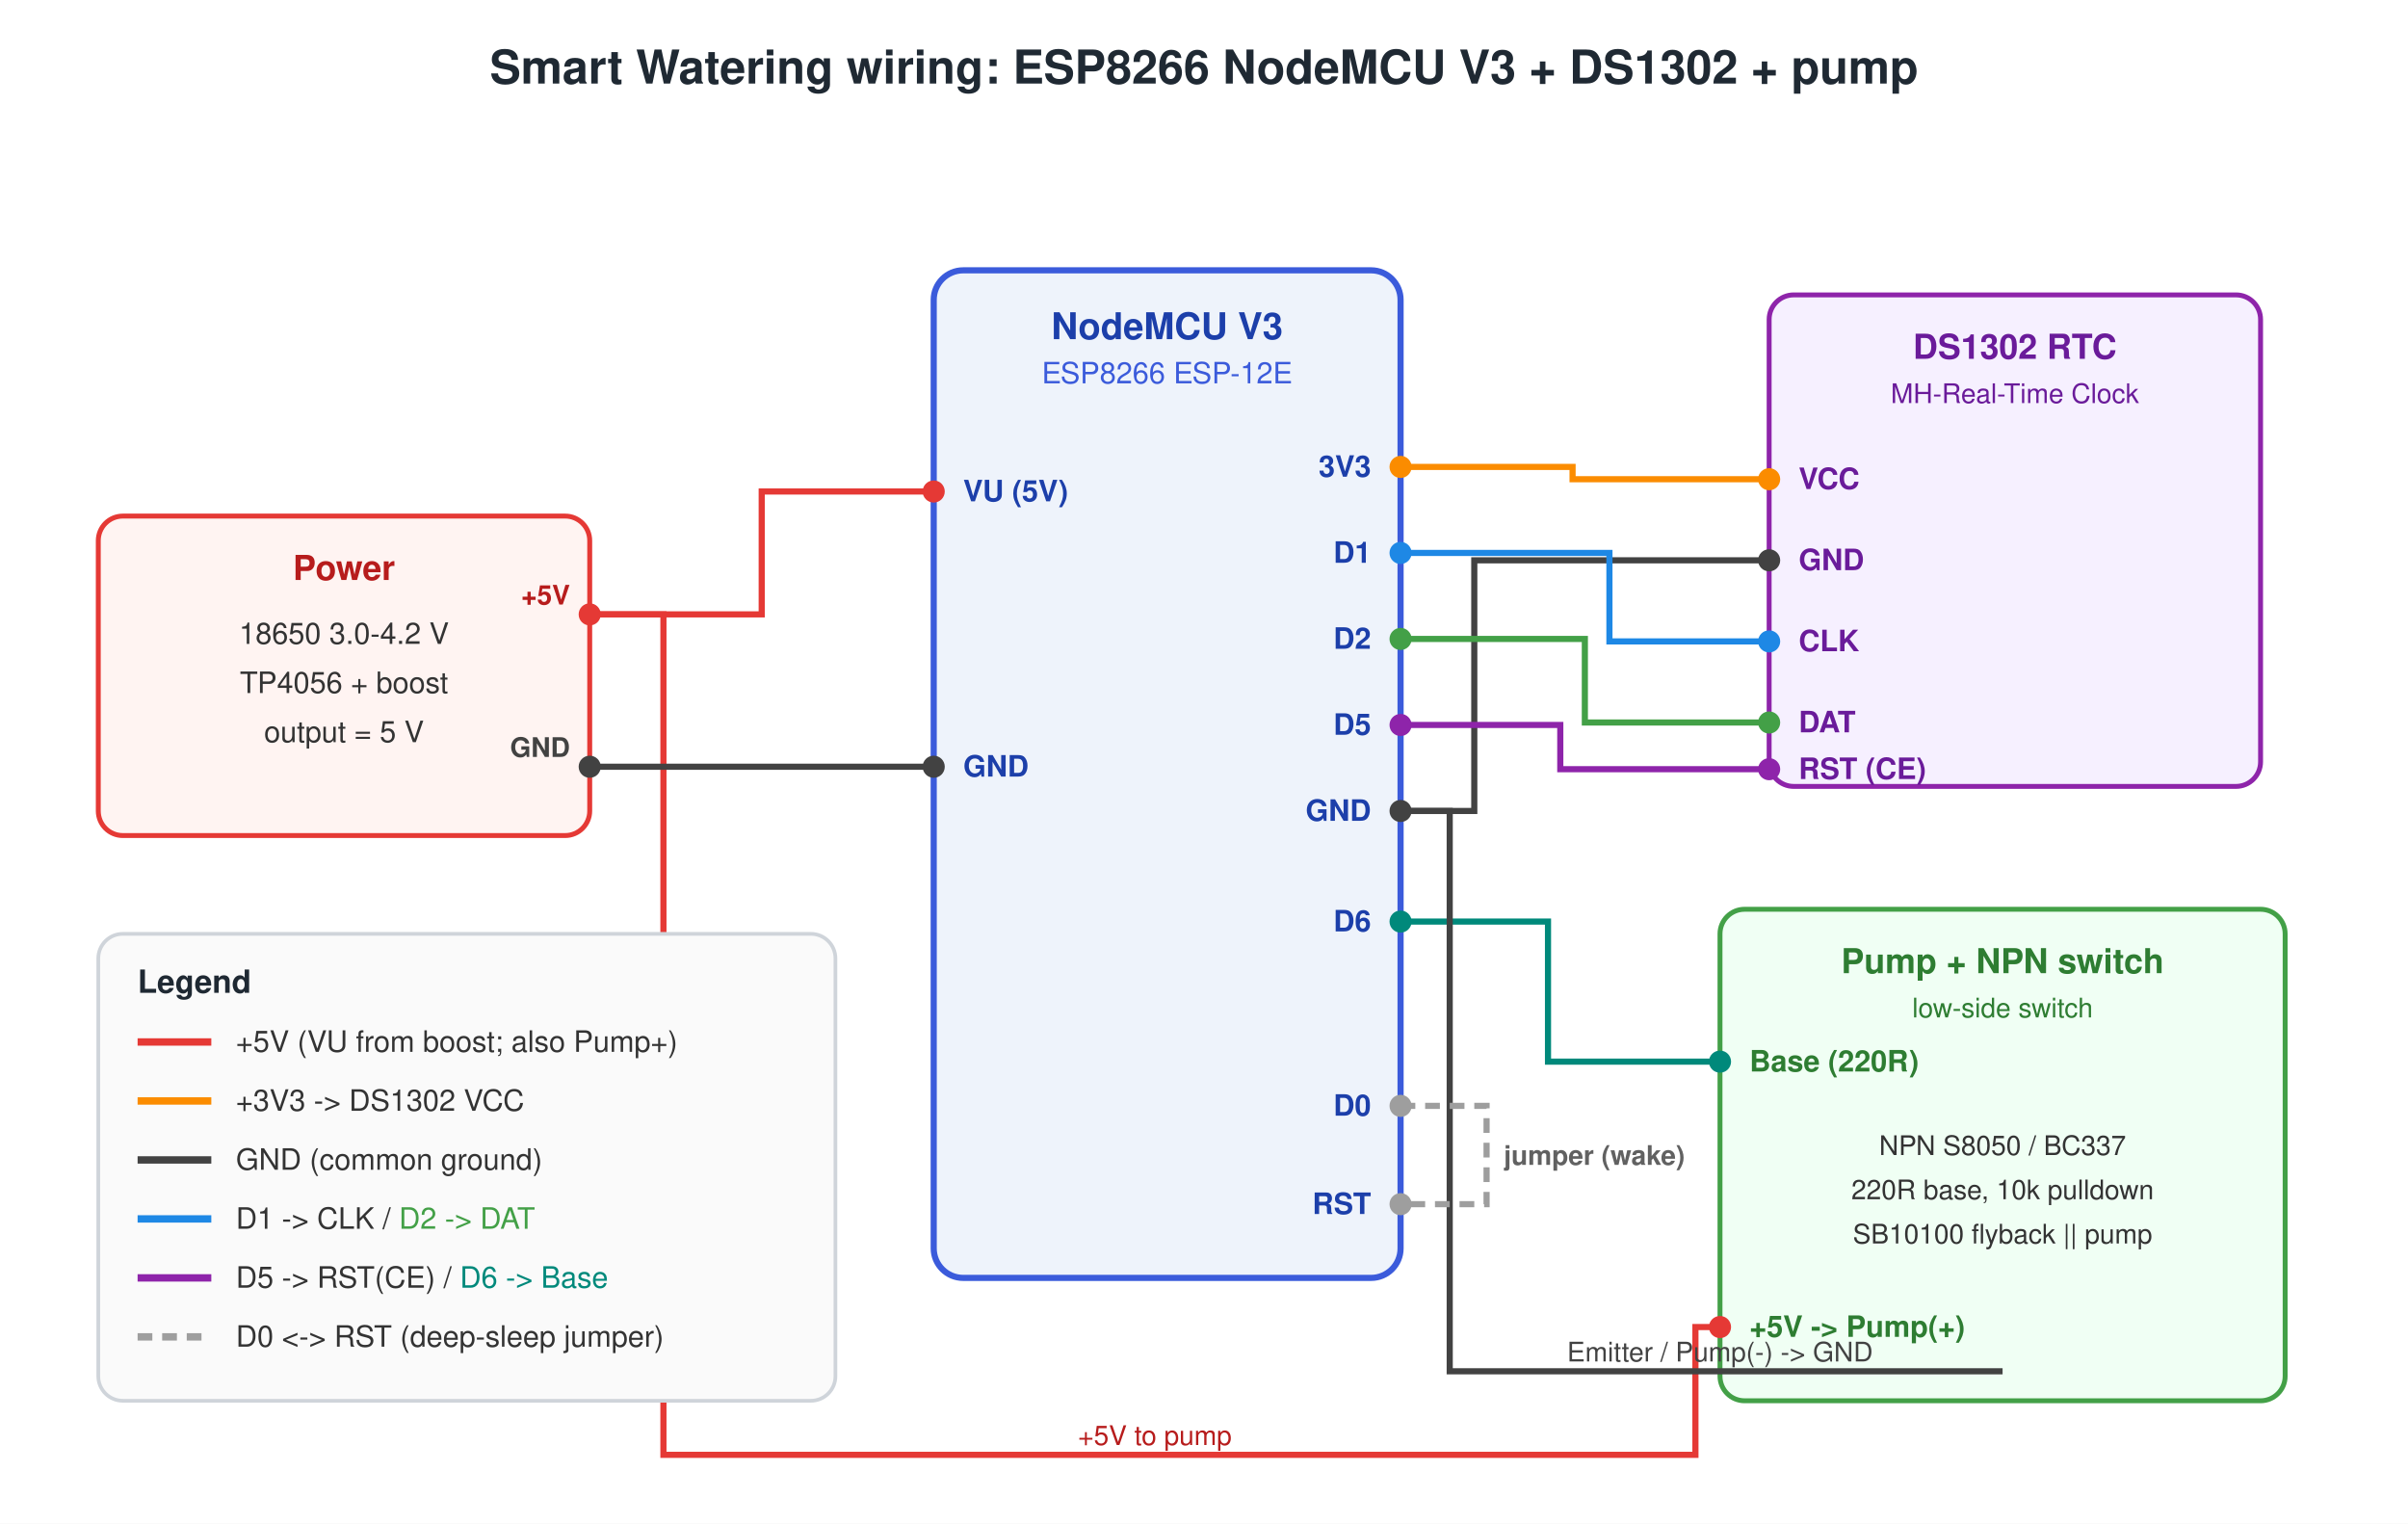
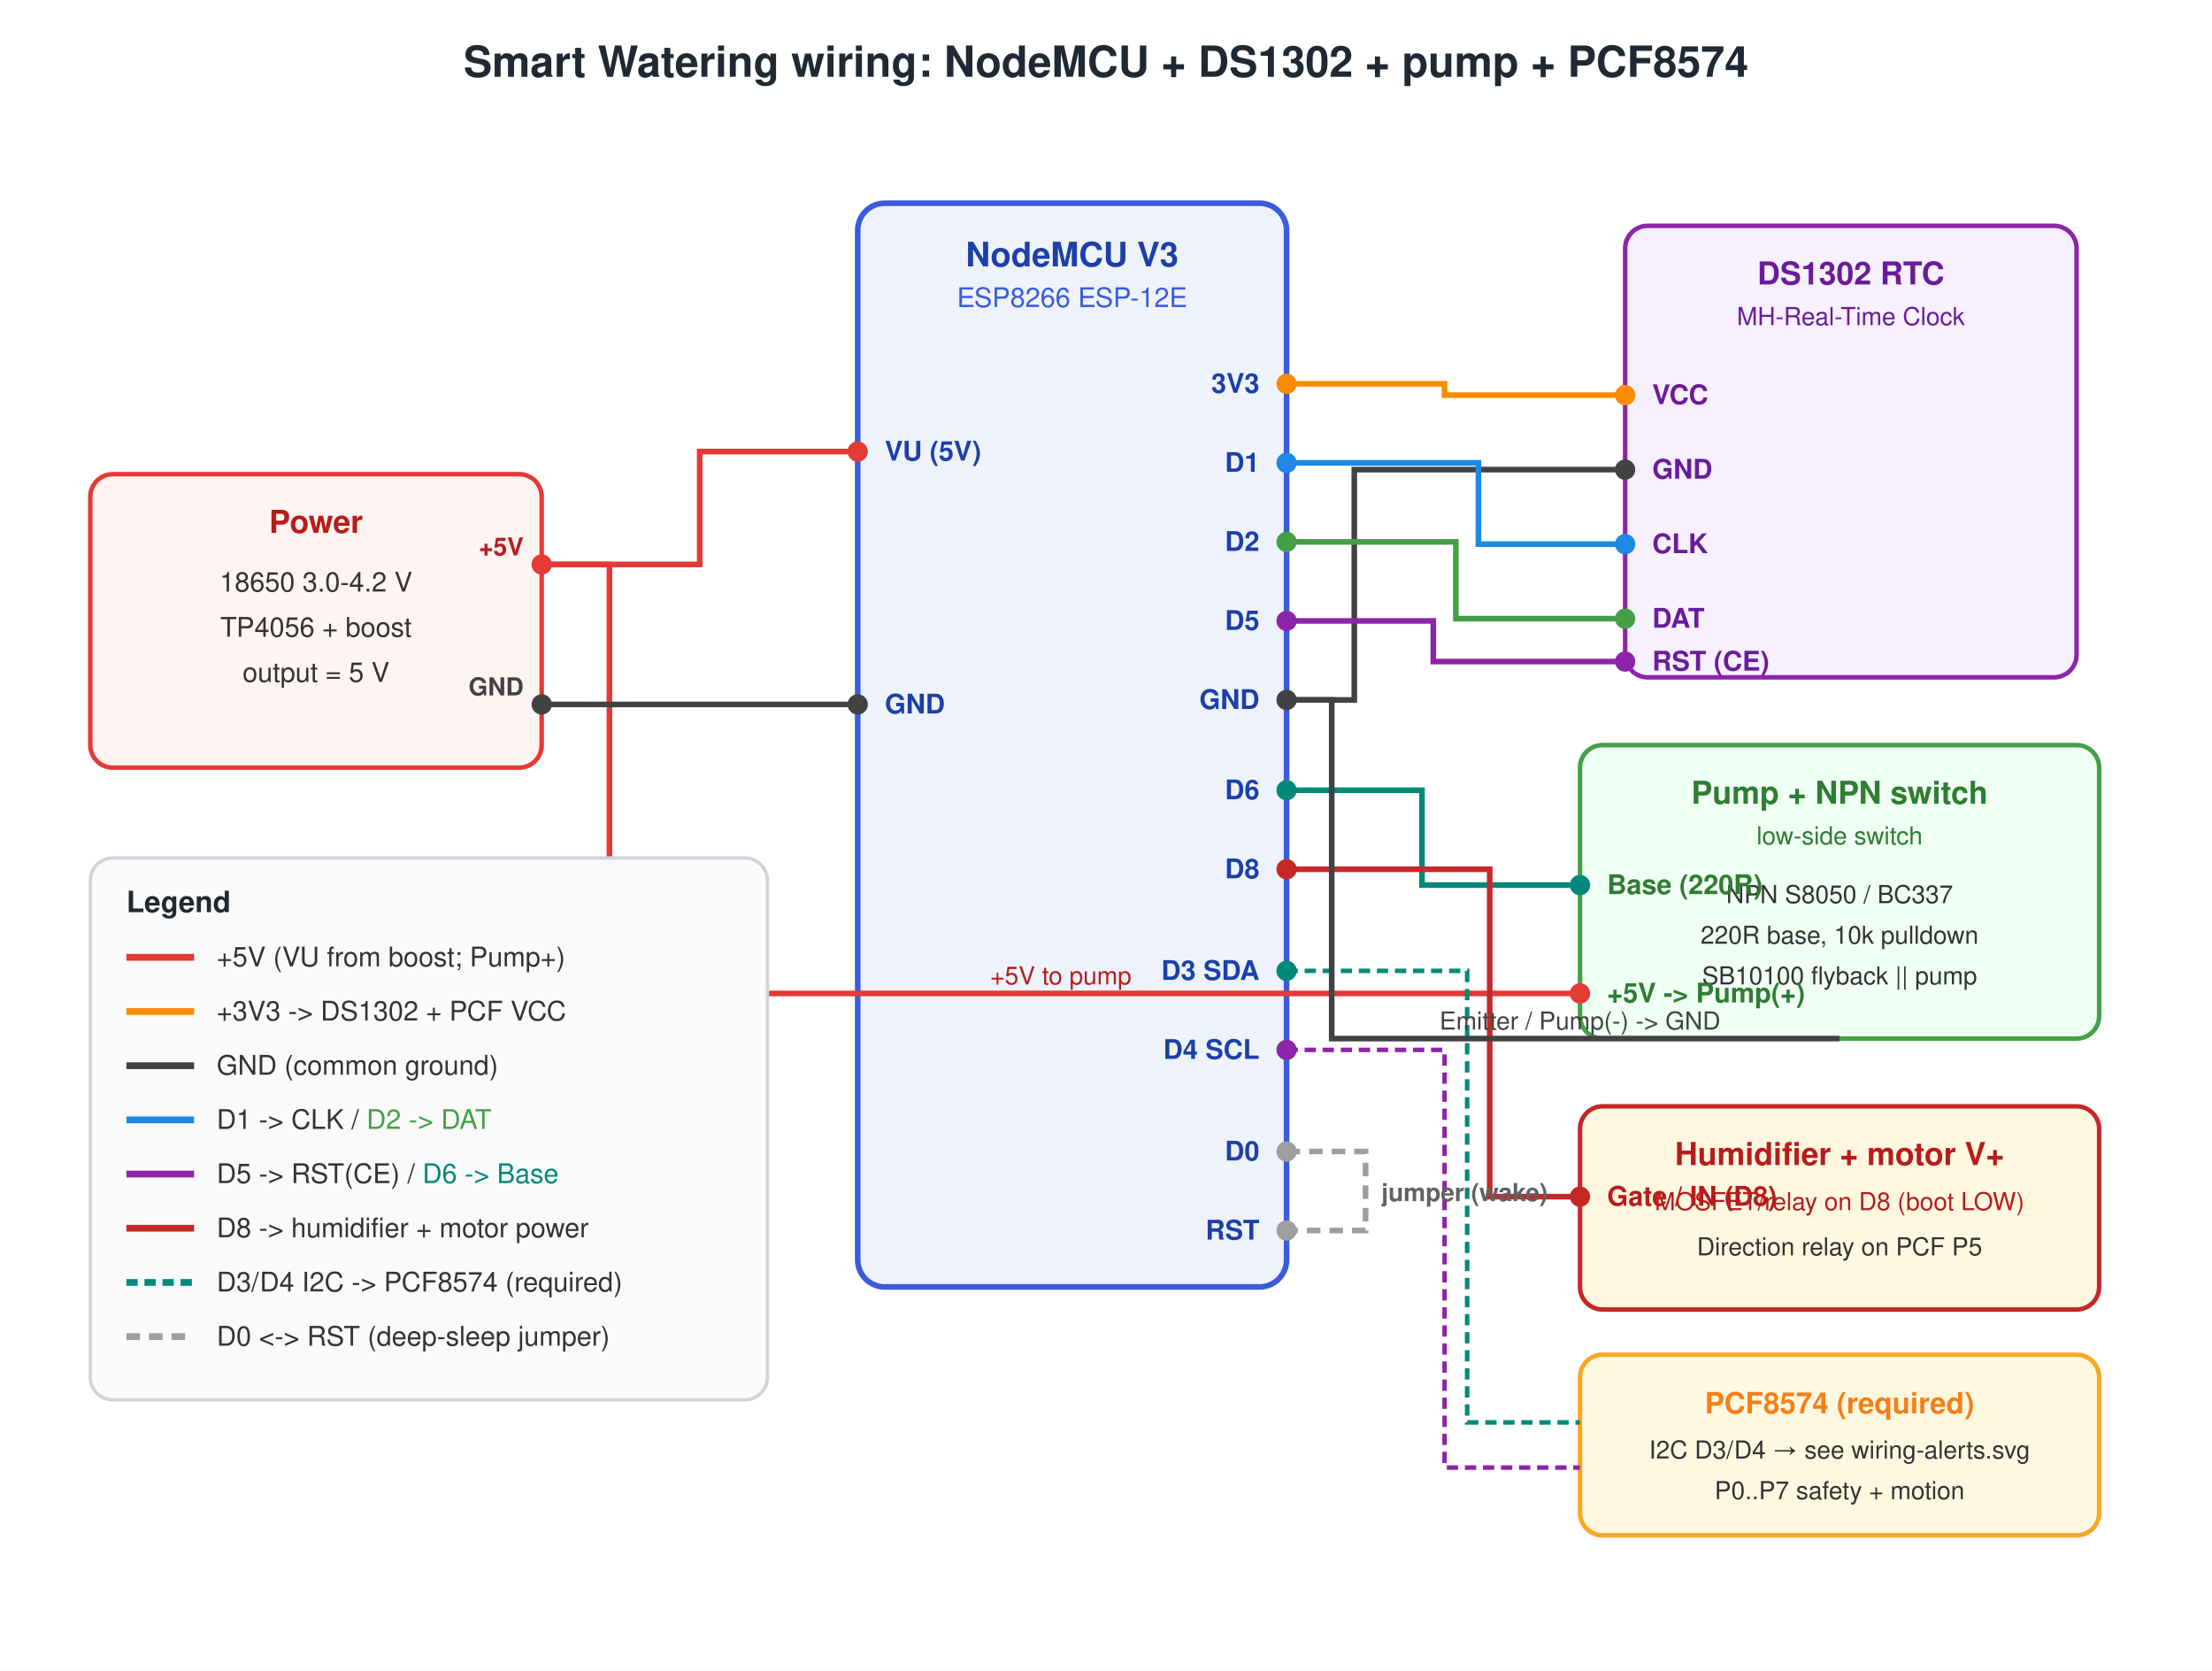
- <svg xmlns="http://www.w3.org/2000/svg" width="980" height="620" viewBox="0 0 980 620" font-family="Helvetica, Arial, sans-serif">
-   <rect x="0" y="0" width="980" height="620" fill="#ffffff" />
-   <text x="490" y="34" text-anchor="middle" font-size="19" font-weight="700" fill="#1f2933">Smart Watering wiring: ESP8266 NodeMCU V3 + DS1302 + pump</text>
+ <svg xmlns="http://www.w3.org/2000/svg" width="980" height="740" viewBox="0 0 980 740" font-family="Helvetica, Arial, sans-serif">
+   <rect x="0" y="0" width="980" height="740" fill="#ffffff" />
+   <text x="490" y="34" text-anchor="middle" font-size="19" font-weight="700" fill="#1f2933">Smart Watering wiring: NodeMCU + DS1302 + pump + PCF8574</text>
  <rect x="40" y="210" width="200" height="130" rx="10" fill="#fff4f2" stroke="#e53935" stroke-width="2" />
  <text x="140" y="236" text-anchor="middle" font-size="14" font-weight="700" fill="#b71c1c">Power</text>
  <text x="140" y="262" text-anchor="middle" font-size="12" fill="#333">18650  3.0-4.2 V</text>
  <text x="140" y="282" text-anchor="middle" font-size="12" fill="#333">TP4056 + boost</text>
  <text x="140" y="302" text-anchor="middle" font-size="12" fill="#333">output = 5 V</text>
  <circle cx="240" cy="250" r="4.5" fill="#e53935" />
  <text x="232" y="246" text-anchor="end" font-size="11" font-weight="600" fill="#b71c1c">+5V</text>
  <circle cx="240" cy="312" r="4.5" fill="#424242" />
  <text x="232" y="308" text-anchor="end" font-size="11" font-weight="600" fill="#424242">GND</text>
-   <rect x="380" y="110" width="190" height="410" rx="12" fill="#eef3fb" stroke="#3b5bdb" stroke-width="2.5" />
-   <text x="475" y="138" text-anchor="middle" font-size="15" font-weight="700" fill="#1c3faa">NodeMCU V3</text>
-   <text x="475" y="156" text-anchor="middle" font-size="12" fill="#3b5bdb">ESP8266 ESP-12E</text>
+   <rect x="380" y="90" width="190" height="480" rx="12" fill="#eef3fb" stroke="#3b5bdb" stroke-width="2.5" />
+   <text x="475" y="118" text-anchor="middle" font-size="15" font-weight="700" fill="#1c3faa">NodeMCU V3</text>
+   <text x="475" y="136" text-anchor="middle" font-size="12" fill="#3b5bdb">ESP8266 ESP-12E</text>
  <circle cx="380" cy="200" r="4.5" fill="#e53935" />
  <text x="392" y="204" font-size="12" font-weight="600" fill="#1c3faa">VU (5V)</text>
  <circle cx="380" cy="312" r="4.5" fill="#424242" />
  <text x="392" y="316" font-size="12" font-weight="600" fill="#1c3faa">GND</text>
-   <circle cx="570" cy="190" r="4.5" fill="#fb8c00" />
-   <text x="558" y="194" text-anchor="end" font-size="12" font-weight="600" fill="#1c3faa">3V3</text>
-   <circle cx="570" cy="225" r="4.5" fill="#1e88e5" />
-   <text x="558" y="229" text-anchor="end" font-size="12" font-weight="600" fill="#1c3faa">D1</text>
-   <circle cx="570" cy="260" r="4.5" fill="#43a047" />
-   <text x="558" y="264" text-anchor="end" font-size="12" font-weight="600" fill="#1c3faa">D2</text>
-   <circle cx="570" cy="295" r="4.5" fill="#8e24aa" />
-   <text x="558" y="299" text-anchor="end" font-size="12" font-weight="600" fill="#1c3faa">D5</text>
-   <circle cx="570" cy="330" r="4.5" fill="#424242" />
-   <text x="558" y="334" text-anchor="end" font-size="12" font-weight="600" fill="#1c3faa">GND</text>
-   <circle cx="570" cy="375" r="4.5" fill="#00897b" />
-   <text x="558" y="379" text-anchor="end" font-size="12" font-weight="600" fill="#1c3faa">D6</text>
-   <circle cx="570" cy="450" r="4.5" fill="#9e9e9e" />
-   <text x="558" y="454" text-anchor="end" font-size="12" font-weight="600" fill="#1c3faa">D0</text>
-   <circle cx="570" cy="490" r="4.5" fill="#9e9e9e" />
-   <text x="558" y="494" text-anchor="end" font-size="12" font-weight="600" fill="#1c3faa">RST</text>
-   <rect x="720" y="120" width="200" height="200" rx="10" fill="#f6f0ff" stroke="#8e24aa" stroke-width="2" />
-   <text x="820" y="146" text-anchor="middle" font-size="14" font-weight="700" fill="#6a1b9a">DS1302 RTC</text>
-   <text x="820" y="164" text-anchor="middle" font-size="11" fill="#6a1b9a">MH-Real-Time Clock</text>
-   <circle cx="720" cy="195" r="4.5" fill="#fb8c00" />
-   <text x="732" y="199" font-size="12" font-weight="600" fill="#6a1b9a">VCC</text>
-   <circle cx="720" cy="228" r="4.5" fill="#424242" />
-   <text x="732" y="232" font-size="12" font-weight="600" fill="#6a1b9a">GND</text>
-   <circle cx="720" cy="261" r="4.5" fill="#1e88e5" />
-   <text x="732" y="265" font-size="12" font-weight="600" fill="#6a1b9a">CLK</text>
-   <circle cx="720" cy="294" r="4.5" fill="#43a047" />
-   <text x="732" y="298" font-size="12" font-weight="600" fill="#6a1b9a">DAT</text>
-   <circle cx="720" cy="313" r="4.5" fill="#8e24aa" />
-   <text x="732" y="317" font-size="12" font-weight="600" fill="#6a1b9a">RST (CE)</text>
-   <rect x="700" y="370" width="230" height="200" rx="10" fill="#f0fff4" stroke="#43a047" stroke-width="2" />
-   <text x="815" y="396" text-anchor="middle" font-size="14" font-weight="700" fill="#2e7d32">Pump + NPN switch</text>
-   <text x="815" y="414" text-anchor="middle" font-size="11" fill="#2e7d32">low-side switch</text>
-   <text x="815" y="470" text-anchor="middle" font-size="11" fill="#333">NPN S8050 / BC337</text>
-   <text x="815" y="488" text-anchor="middle" font-size="11" fill="#333">220R base, 10k pulldown</text>
-   <text x="815" y="506" text-anchor="middle" font-size="11" fill="#333">SB10100 flyback || pump</text>
-   <circle cx="700" cy="432" r="4.5" fill="#00897b" />
-   <text x="712" y="436" font-size="12" font-weight="600" fill="#2e7d32">Base (220R)</text>
-   <circle cx="700" cy="540" r="4.5" fill="#e53935" />
-   <text x="712" y="544" font-size="12" font-weight="600" fill="#2e7d32">+5V -&gt; Pump(+)</text>
+   <circle cx="570" cy="170" r="4.5" fill="#fb8c00" />
+   <text x="558" y="174" text-anchor="end" font-size="12" font-weight="600" fill="#1c3faa">3V3</text>
+   <circle cx="570" cy="205" r="4.5" fill="#1e88e5" />
+   <text x="558" y="209" text-anchor="end" font-size="12" font-weight="600" fill="#1c3faa">D1</text>
+   <circle cx="570" cy="240" r="4.5" fill="#43a047" />
+   <text x="558" y="244" text-anchor="end" font-size="12" font-weight="600" fill="#1c3faa">D2</text>
+   <circle cx="570" cy="275" r="4.5" fill="#8e24aa" />
+   <text x="558" y="279" text-anchor="end" font-size="12" font-weight="600" fill="#1c3faa">D5</text>
+   <circle cx="570" cy="310" r="4.5" fill="#424242" />
+   <text x="558" y="314" text-anchor="end" font-size="12" font-weight="600" fill="#1c3faa">GND</text>
+   <circle cx="570" cy="350" r="4.5" fill="#00897b" />
+   <text x="558" y="354" text-anchor="end" font-size="12" font-weight="600" fill="#1c3faa">D6</text>
+   <circle cx="570" cy="385" r="4.5" fill="#c62828" />
+   <text x="558" y="389" text-anchor="end" font-size="12" font-weight="600" fill="#1c3faa">D8</text>
+   <circle cx="570" cy="430" r="4.5" fill="#00897b" />
+   <text x="558" y="434" text-anchor="end" font-size="12" font-weight="600" fill="#1c3faa">D3 SDA</text>
+   <circle cx="570" cy="465" r="4.5" fill="#8e24aa" />
+   <text x="558" y="469" text-anchor="end" font-size="12" font-weight="600" fill="#1c3faa">D4 SCL</text>
+   <circle cx="570" cy="510" r="4.5" fill="#9e9e9e" />
+   <text x="558" y="514" text-anchor="end" font-size="12" font-weight="600" fill="#1c3faa">D0</text>
+   <circle cx="570" cy="545" r="4.5" fill="#9e9e9e" />
+   <text x="558" y="549" text-anchor="end" font-size="12" font-weight="600" fill="#1c3faa">RST</text>
+   <rect x="720" y="100" width="200" height="200" rx="10" fill="#f6f0ff" stroke="#8e24aa" stroke-width="2" />
+   <text x="820" y="126" text-anchor="middle" font-size="14" font-weight="700" fill="#6a1b9a">DS1302 RTC</text>
+   <text x="820" y="144" text-anchor="middle" font-size="11" fill="#6a1b9a">MH-Real-Time Clock</text>
+   <circle cx="720" cy="175" r="4.5" fill="#fb8c00" />
+   <text x="732" y="179" font-size="12" font-weight="600" fill="#6a1b9a">VCC</text>
+   <circle cx="720" cy="208" r="4.5" fill="#424242" />
+   <text x="732" y="212" font-size="12" font-weight="600" fill="#6a1b9a">GND</text>
+   <circle cx="720" cy="241" r="4.5" fill="#1e88e5" />
+   <text x="732" y="245" font-size="12" font-weight="600" fill="#6a1b9a">CLK</text>
+   <circle cx="720" cy="274" r="4.5" fill="#43a047" />
+   <text x="732" y="278" font-size="12" font-weight="600" fill="#6a1b9a">DAT</text>
+   <circle cx="720" cy="293" r="4.5" fill="#8e24aa" />
+   <text x="732" y="297" font-size="12" font-weight="600" fill="#6a1b9a">RST (CE)</text>
+   <rect x="700" y="330" width="230" height="130" rx="10" fill="#f0fff4" stroke="#43a047" stroke-width="2" />
+   <text x="815" y="356" text-anchor="middle" font-size="14" font-weight="700" fill="#2e7d32">Pump + NPN switch</text>
+   <text x="815" y="374" text-anchor="middle" font-size="11" fill="#2e7d32">low-side switch</text>
+   <text x="815" y="400" text-anchor="middle" font-size="11" fill="#333">NPN S8050 / BC337</text>
+   <text x="815" y="418" text-anchor="middle" font-size="11" fill="#333">220R base, 10k pulldown</text>
+   <text x="815" y="436" text-anchor="middle" font-size="11" fill="#333">SB10100 flyback || pump</text>
+   <circle cx="700" cy="392" r="4.5" fill="#00897b" />
+   <text x="712" y="396" font-size="12" font-weight="600" fill="#2e7d32">Base (220R)</text>
+   <circle cx="700" cy="440" r="4.5" fill="#e53935" />
+   <text x="712" y="444" font-size="12" font-weight="600" fill="#2e7d32">+5V -&gt; Pump(+)</text>
+   <rect x="700" y="490" width="230" height="90" rx="10" fill="#fff8e1" stroke="#c62828" stroke-width="2" />
+   <text x="815" y="516" text-anchor="middle" font-size="14" font-weight="700" fill="#b71c1c">Humidifier + motor V+</text>
+   <text x="815" y="536" text-anchor="middle" font-size="11" fill="#b71c1c">MOSFET/relay on D8 (boot LOW)</text>
+   <text x="815" y="556" text-anchor="middle" font-size="11" fill="#333">Direction relay on PCF P5</text>
+   <circle cx="700" cy="530" r="4.5" fill="#c62828" />
+   <text x="712" y="534" font-size="12" font-weight="600" fill="#b71c1c">Gate / IN (D8)</text>
+   <rect x="700" y="600" width="230" height="80" rx="10" fill="#fff8e1" stroke="#f9a825" stroke-width="2" />
+   <text x="815" y="626" text-anchor="middle" font-size="13" font-weight="700" fill="#f57f17">PCF8574 (required)</text>
+   <text x="815" y="646" text-anchor="middle" font-size="11" fill="#333">I2C D3/D4 → see wiring-alerts.svg</text>
+   <text x="815" y="664" text-anchor="middle" font-size="11" fill="#333">P0..P7 safety + motion</text>
  <polyline points="240,250 310,250 310,200 380,200" fill="none" stroke="#e53935" stroke-width="2.5" />
-   <polyline points="240,250 270,250 270,592 690,592 690,540 700,540" fill="none" stroke="#e53935" stroke-width="2.5" />
-   <text x="470" y="588" text-anchor="middle" font-size="11" fill="#b71c1c">+5V to pump</text>
+   <polyline points="240,250 270,250 270,440 700,440" fill="none" stroke="#e53935" stroke-width="2.5" />
+   <text x="470" y="436" text-anchor="middle" font-size="11" fill="#b71c1c">+5V to pump</text>
  <polyline points="240,312 380,312" fill="none" stroke="#424242" stroke-width="2.5" />
-   <polyline points="570,190 640,190 640,195 720,195" fill="none" stroke="#fb8c00" stroke-width="2.5" />
-   <polyline points="570,330 600,330 600,228 720,228" fill="none" stroke="#424242" stroke-width="2.5" />
-   <polyline points="570,225 655,225 655,261 720,261" fill="none" stroke="#1e88e5" stroke-width="2.5" />
-   <polyline points="570,260 645,260 645,294 720,294" fill="none" stroke="#43a047" stroke-width="2.5" />
-   <polyline points="570,295 635,295 635,313 720,313" fill="none" stroke="#8e24aa" stroke-width="2.5" />
-   <polyline points="570,375 630,375 630,432 700,432" fill="none" stroke="#00897b" stroke-width="2.5" />
-   <polyline points="570,330 590,330 590,558 815,558" fill="none" stroke="#424242" stroke-width="2.5" />
-   <text x="700" y="554" text-anchor="middle" font-size="11" fill="#424242">Emitter / Pump(-) -&gt; GND</text>
-   <polyline points="570,450 605,450 605,490 570,490" fill="none" stroke="#9e9e9e" stroke-width="2.5" stroke-dasharray="6 4" />
-   <text x="612" y="474" font-size="11" font-weight="600" fill="#616161">jumper (wake)</text>
-   <rect x="40" y="380" width="300" height="190" rx="10" fill="#fafafa" stroke="#cfd4da" stroke-width="1.5" />
+   <polyline points="570,170 640,170 640,175 720,175" fill="none" stroke="#fb8c00" stroke-width="2.5" />
+   <polyline points="570,310 600,310 600,208 720,208" fill="none" stroke="#424242" stroke-width="2.5" />
+   <polyline points="570,205 655,205 655,241 720,241" fill="none" stroke="#1e88e5" stroke-width="2.5" />
+   <polyline points="570,240 645,240 645,274 720,274" fill="none" stroke="#43a047" stroke-width="2.5" />
+   <polyline points="570,275 635,275 635,293 720,293" fill="none" stroke="#8e24aa" stroke-width="2.5" />
+   <polyline points="570,350 630,350 630,392 700,392" fill="none" stroke="#00897b" stroke-width="2.5" />
+   <polyline points="570,385 660,385 660,530 700,530" fill="none" stroke="#c62828" stroke-width="2.5" />
+   <polyline points="570,430 650,430 650,630 700,630" fill="none" stroke="#00897b" stroke-width="2" stroke-dasharray="5 3" />
+   <polyline points="570,465 640,465 640,650 700,650" fill="none" stroke="#8e24aa" stroke-width="2" stroke-dasharray="5 3" />
+   <polyline points="570,310 590,310 590,460 815,460" fill="none" stroke="#424242" stroke-width="2.5" />
+   <text x="700" y="456" text-anchor="middle" font-size="11" fill="#424242">Emitter / Pump(-) -&gt; GND</text>
+   <polyline points="570,510 605,510 605,545 570,545" fill="none" stroke="#9e9e9e" stroke-width="2.5" stroke-dasharray="6 4" />
+   <text x="612" y="532" font-size="11" font-weight="600" fill="#616161">jumper (wake)</text>
+   <rect x="40" y="380" width="300" height="240" rx="10" fill="#fafafa" stroke="#cfd4da" stroke-width="1.5" />
  <text x="56" y="404" font-size="13" font-weight="700" fill="#1f2933">Legend</text>
  <line x1="56" y1="424" x2="86" y2="424" stroke="#e53935" stroke-width="3" />
-   <text x="96" y="428" font-size="12" fill="#333">+5V (VU from boost; also Pump+)</text>
+   <text x="96" y="428" font-size="12" fill="#333">+5V (VU from boost; Pump+)</text>
  <line x1="56" y1="448" x2="86" y2="448" stroke="#fb8c00" stroke-width="3" />
-   <text x="96" y="452" font-size="12" fill="#333">+3V3 -&gt; DS1302 VCC</text>
+   <text x="96" y="452" font-size="12" fill="#333">+3V3 -&gt; DS1302 + PCF VCC</text>
  <line x1="56" y1="472" x2="86" y2="472" stroke="#424242" stroke-width="3" />
  <text x="96" y="476" font-size="12" fill="#333">GND (common ground)</text>
  <line x1="56" y1="496" x2="86" y2="496" stroke="#1e88e5" stroke-width="3" />
  <text x="96" y="500" font-size="12" fill="#333">D1 -&gt; CLK   /   <tspan fill="#43a047">D2 -&gt; DAT</tspan>
  </text>
  <line x1="56" y1="520" x2="86" y2="520" stroke="#8e24aa" stroke-width="3" />
  <text x="96" y="524" font-size="12" fill="#333">D5 -&gt; RST(CE)  /  <tspan fill="#00897b">D6 -&gt; Base</tspan>
  </text>
-   <line x1="56" y1="544" x2="86" y2="544" stroke="#9e9e9e" stroke-width="3" stroke-dasharray="6 4" />
-   <text x="96" y="548" font-size="12" fill="#333">D0 &lt;-&gt; RST (deep-sleep jumper)</text>
+   <line x1="56" y1="544" x2="86" y2="544" stroke="#c62828" stroke-width="3" />
+   <text x="96" y="548" font-size="12" fill="#333">D8 -&gt; humidifier + motor power</text>
+   <line x1="56" y1="568" x2="86" y2="568" stroke="#00897b" stroke-width="3" stroke-dasharray="5 3" />
+   <text x="96" y="572" font-size="12" fill="#333">D3/D4 I2C -&gt; PCF8574 (required)</text>
+   <line x1="56" y1="592" x2="86" y2="592" stroke="#9e9e9e" stroke-width="3" stroke-dasharray="6 4" />
+   <text x="96" y="596" font-size="12" fill="#333">D0 &lt;-&gt; RST (deep-sleep jumper)</text>
</svg>
